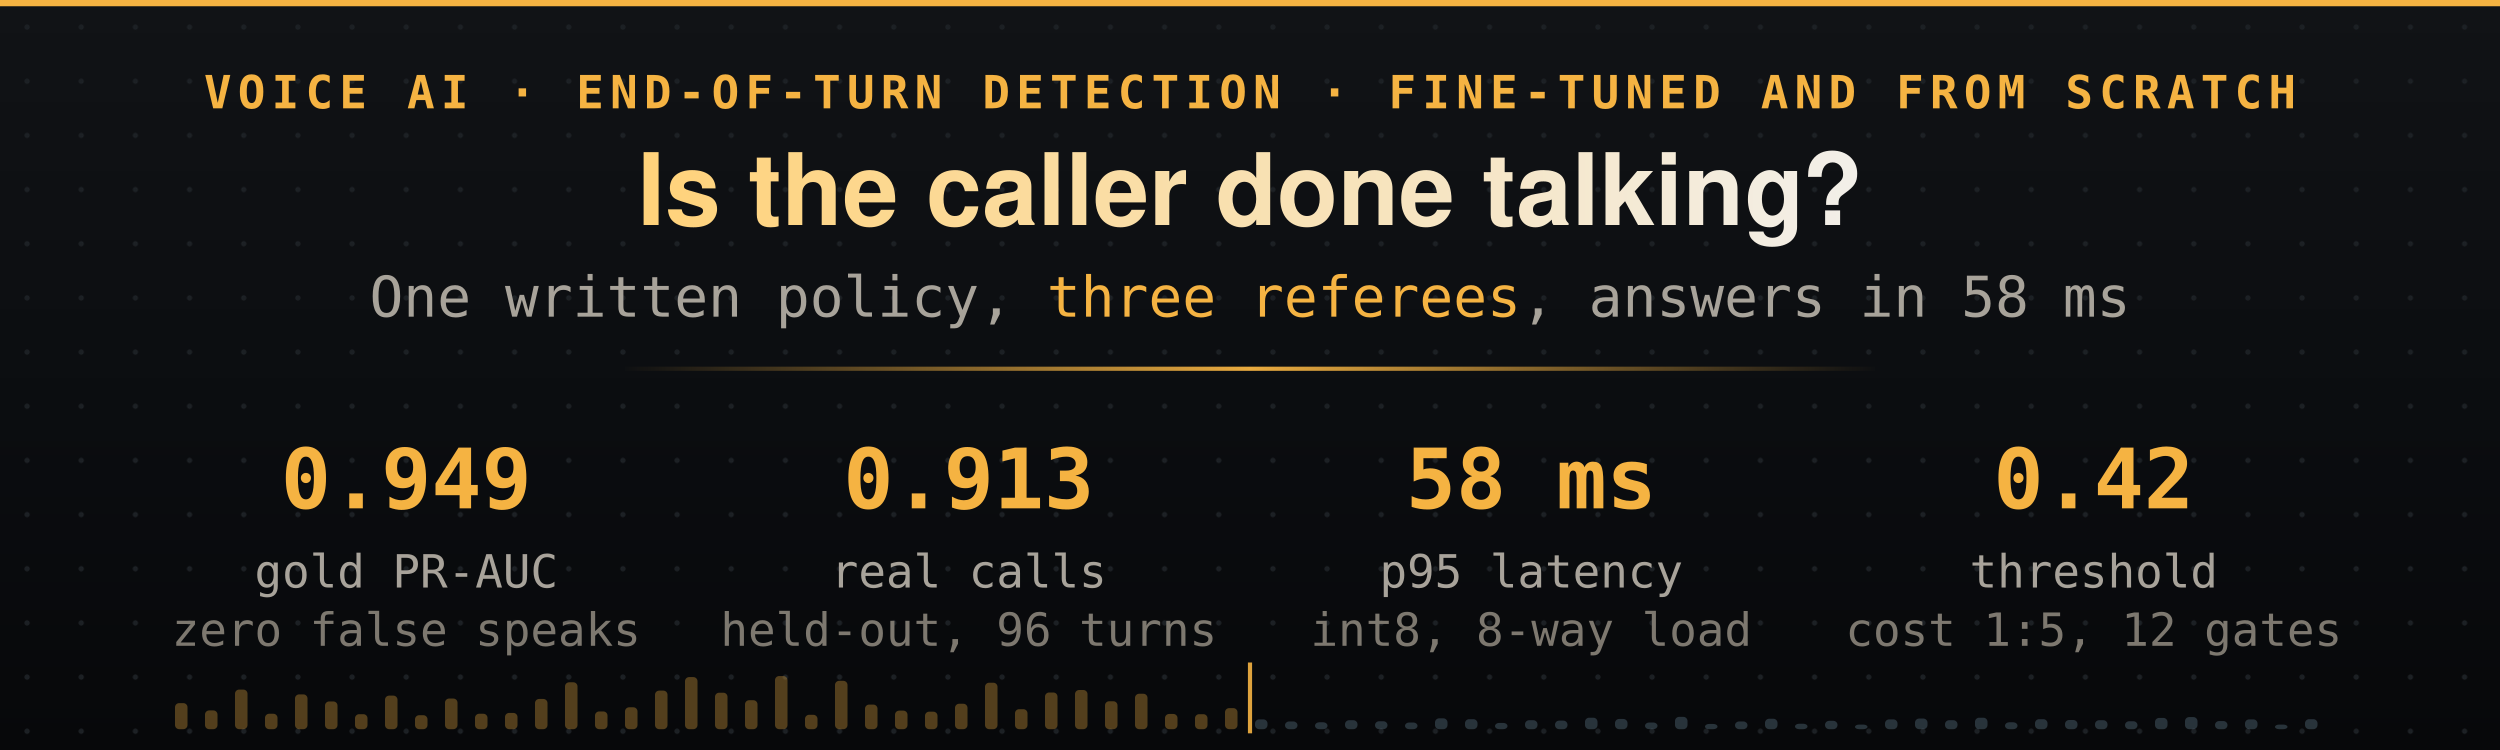
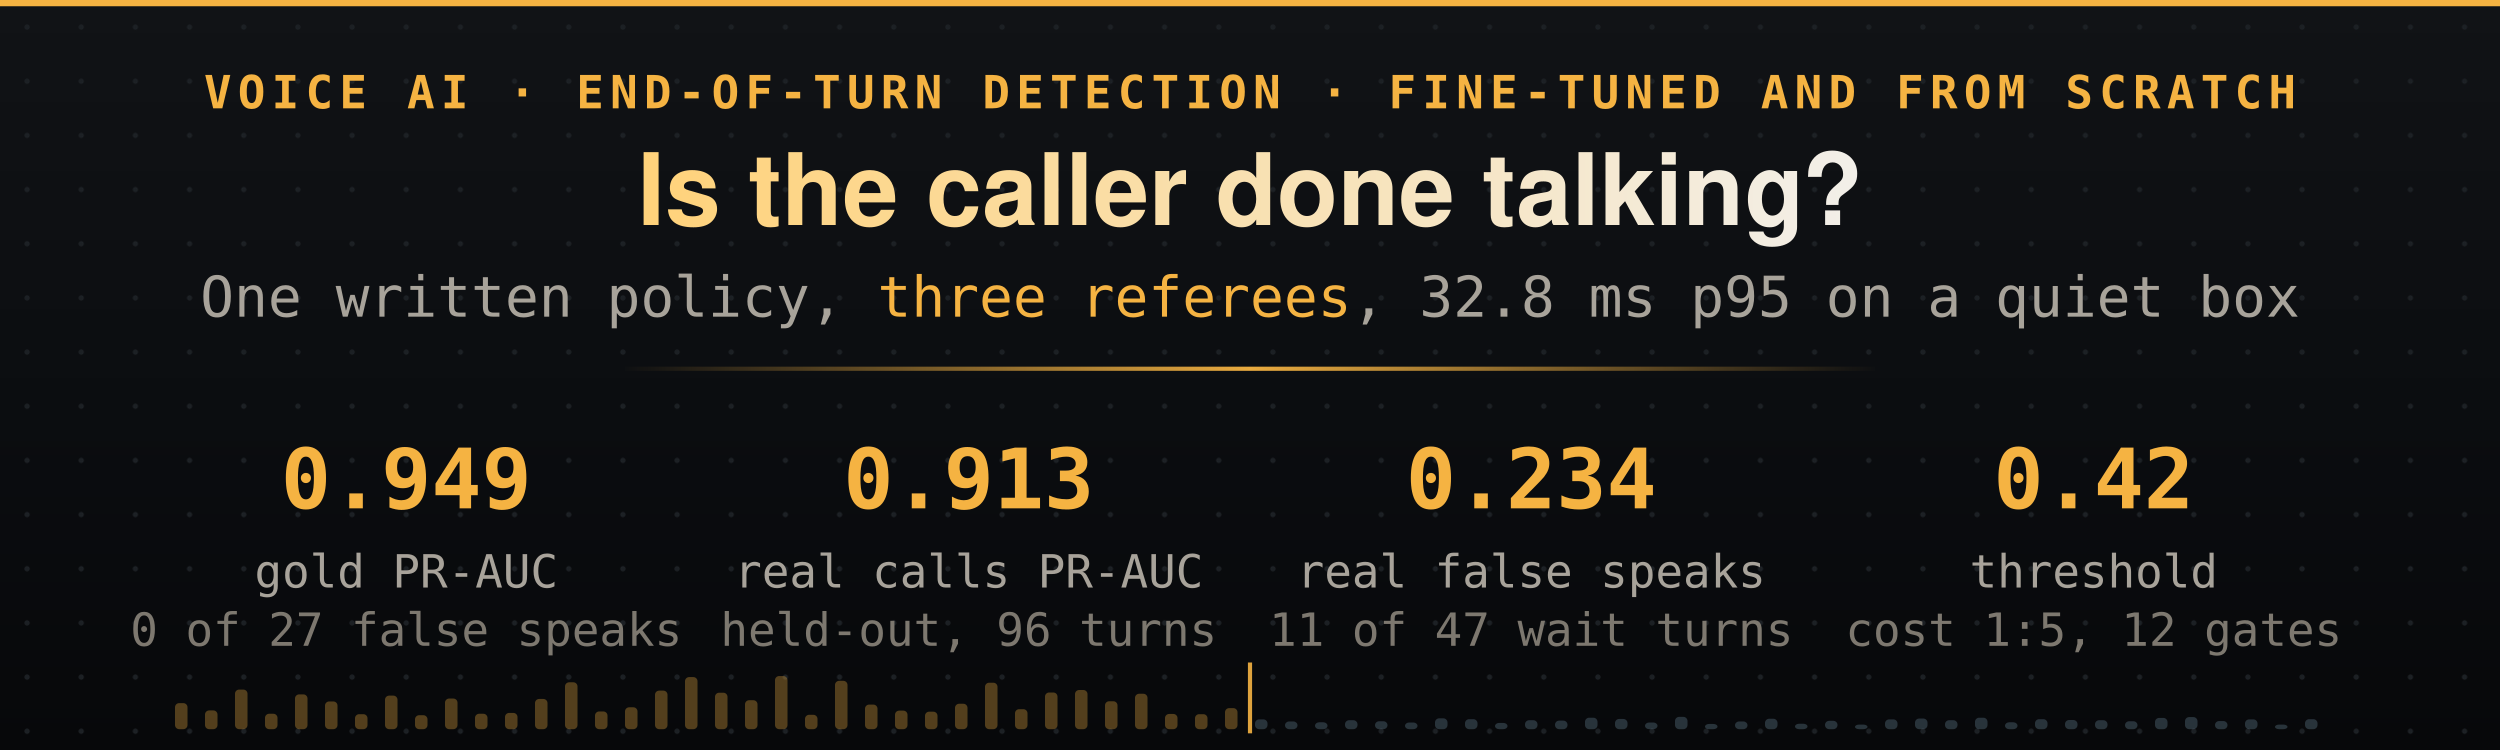
- <svg xmlns="http://www.w3.org/2000/svg" viewBox="0 0 1200 360" width="1200" height="360" role="img" aria-label="fine-tuning-turn-detection-model: an end-of-turn detector for voice agents that scores 0.949 on a frozen human gold set with zero false interruptions, 0.913 on held-out real calls, and answers in 58 ms p95 on int8 CPU at threshold 0.42">
+ <svg xmlns="http://www.w3.org/2000/svg" viewBox="0 0 1200 360" width="1200" height="360" role="img" aria-label="fine-tuning-turn-detection-model: an end-of-turn detector for voice agents, read at threshold 0.42 on int8 CPU. On the frozen human gold set it scores 0.949 PR-AUC and speaks over none of the 27 wait cards. On 96 held-out real-call turns it scores 0.913 and speaks over 11 of the 47 wait turns, a rate of 0.234. End-to-end p95 is 32.8 ms at concurrency 8 on a quiet box">
  <defs>
    <linearGradient id="bg" x1="0" y1="0" x2="0" y2="1">
      <stop offset="0" stop-color="#111316" />
      <stop offset="0.55" stop-color="#0b0d10" />
      <stop offset="1" stop-color="#07080a" />
    </linearGradient>
    <pattern id="dots" width="26" height="26" patternUnits="userSpaceOnUse">
      <circle cx="13" cy="13" r="1.3" fill="#1c2024" />
    </pattern>
  </defs>
  <rect x="0" y="0" width="1200" height="360" rx="0" fill="url(#bg)" />
  <rect x="0" y="0" width="1200" height="360" rx="0" fill="url(#dots)" />
  <rect x="0" y="0" width="1200" height="3" rx="0" fill="#f5b342" />
  <text x="600" y="52" font-family="ui-monospace, SFMono-Regular, Menlo, monospace" font-size="22" fill="#f5b342" font-weight="700" text-anchor="middle" letter-spacing="3">VOICE AI · END-OF-TURN DETECTION · FINE-TUNED AND FROM SCRATCH</text>
  <defs>
    <linearGradient id="ttl" x1="0" y1="0" x2="1" y2="0">
      <stop offset="0" stop-color="#ffd27a" />
      <stop offset="1" stop-color="#f2efe9" />
    </linearGradient>
    <linearGradient id="rule" x1="0" y1="0" x2="1" y2="0">
      <stop offset="0" stop-color="#f5b342" stop-opacity="0" />
      <stop offset="0.5" stop-color="#f5b342" stop-opacity="0.95" />
      <stop offset="1" stop-color="#f5b342" stop-opacity="0" />
    </linearGradient>
  </defs>
  <text x="600" y="108" font-family="-apple-system, BlinkMacSystemFont, 'Segoe UI', Helvetica, Arial, sans-serif" font-size="48" fill="url(#ttl)" font-weight="700" text-anchor="middle">Is the caller done talking?</text>
-   <text x="600" y="152" font-family="ui-monospace, SFMono-Regular, Menlo, monospace" font-size="27" fill="#a8a39a" text-anchor="middle">One written policy, <tspan fill="#f5b342">three referees</tspan>, answers in 58 ms</text>
+   <text x="600" y="152" font-family="ui-monospace, SFMono-Regular, Menlo, monospace" font-size="27" fill="#a8a39a" text-anchor="middle">One written policy, <tspan fill="#f5b342">three referees</tspan>, 32.8 ms p95 on a quiet box</text>
  <rect x="300" y="176" width="600" height="2" rx="0" fill="url(#rule)" />
  <text x="195" y="244" font-family="ui-monospace, SFMono-Regular, Menlo, monospace" font-size="40" fill="#f5b342" font-weight="700" text-anchor="middle">0.949</text>
  <text x="195" y="282" font-family="ui-monospace, SFMono-Regular, Menlo, monospace" font-size="22" fill="#a8a39a" text-anchor="middle">gold PR-AUC</text>
-   <text x="195" y="310" font-family="ui-monospace, SFMono-Regular, Menlo, monospace" font-size="22" fill="#7d786f" text-anchor="middle">zero false speaks</text>
+   <text x="195" y="310" font-family="ui-monospace, SFMono-Regular, Menlo, monospace" font-size="22" fill="#7d786f" text-anchor="middle">0 of 27 false speaks</text>
  <text x="465" y="244" font-family="ui-monospace, SFMono-Regular, Menlo, monospace" font-size="40" fill="#f5b342" font-weight="700" text-anchor="middle">0.913</text>
-   <text x="465" y="282" font-family="ui-monospace, SFMono-Regular, Menlo, monospace" font-size="22" fill="#a8a39a" text-anchor="middle">real calls</text>
+   <text x="465" y="282" font-family="ui-monospace, SFMono-Regular, Menlo, monospace" font-size="22" fill="#a8a39a" text-anchor="middle">real calls PR-AUC</text>
  <text x="465" y="310" font-family="ui-monospace, SFMono-Regular, Menlo, monospace" font-size="22" fill="#7d786f" text-anchor="middle">held-out, 96 turns</text>
-   <text x="735" y="244" font-family="ui-monospace, SFMono-Regular, Menlo, monospace" font-size="40" fill="#f5b342" font-weight="700" text-anchor="middle">58 ms</text>
-   <text x="735" y="282" font-family="ui-monospace, SFMono-Regular, Menlo, monospace" font-size="22" fill="#a8a39a" text-anchor="middle">p95 latency</text>
-   <text x="735" y="310" font-family="ui-monospace, SFMono-Regular, Menlo, monospace" font-size="22" fill="#7d786f" text-anchor="middle">int8, 8-way load</text>
+   <text x="735" y="244" font-family="ui-monospace, SFMono-Regular, Menlo, monospace" font-size="40" fill="#f5b342" font-weight="700" text-anchor="middle">0.234</text>
+   <text x="735" y="282" font-family="ui-monospace, SFMono-Regular, Menlo, monospace" font-size="22" fill="#a8a39a" text-anchor="middle">real false speaks</text>
+   <text x="735" y="310" font-family="ui-monospace, SFMono-Regular, Menlo, monospace" font-size="22" fill="#7d786f" text-anchor="middle">11 of 47 wait turns</text>
  <text x="1005" y="244" font-family="ui-monospace, SFMono-Regular, Menlo, monospace" font-size="40" fill="#f5b342" font-weight="700" text-anchor="middle">0.42</text>
  <text x="1005" y="282" font-family="ui-monospace, SFMono-Regular, Menlo, monospace" font-size="22" fill="#a8a39a" text-anchor="middle">threshold</text>
  <text x="1005" y="310" font-family="ui-monospace, SFMono-Regular, Menlo, monospace" font-size="22" fill="#7d786f" text-anchor="middle">cost 1:5, 12 gates</text>
  <rect x="84.0" y="337.5" width="6" height="12.5" rx="2" fill="#f5b342" opacity="0.32" />
  <rect x="98.4" y="341.0" width="6" height="9.0" rx="2" fill="#f5b342" opacity="0.32" />
  <rect x="112.8" y="331.0" width="6" height="19.0" rx="2" fill="#f5b342" opacity="0.32" />
  <rect x="127.2" y="342.6" width="6" height="7.4" rx="2" fill="#f5b342" opacity="0.32" />
  <rect x="141.6" y="333.3" width="6" height="16.7" rx="2" fill="#f5b342" opacity="0.32" />
  <rect x="156.0" y="336.7" width="6" height="13.3" rx="2" fill="#f5b342" opacity="0.32" />
  <rect x="170.4" y="342.8" width="6" height="7.2" rx="2" fill="#f5b342" opacity="0.32" />
  <rect x="184.8" y="333.9" width="6" height="16.1" rx="2" fill="#f5b342" opacity="0.32" />
  <rect x="199.2" y="343.3" width="6" height="6.7" rx="2" fill="#f5b342" opacity="0.32" />
  <rect x="213.6" y="335.3" width="6" height="14.7" rx="2" fill="#f5b342" opacity="0.32" />
  <rect x="228.0" y="342.6" width="6" height="7.4" rx="2" fill="#f5b342" opacity="0.32" />
  <rect x="242.4" y="342.2" width="6" height="7.8" rx="2" fill="#f5b342" opacity="0.32" />
  <rect x="256.8" y="335.5" width="6" height="14.5" rx="2" fill="#f5b342" opacity="0.32" />
  <rect x="271.2" y="327.5" width="6" height="22.5" rx="2" fill="#f5b342" opacity="0.32" />
  <rect x="285.6" y="341.5" width="6" height="8.5" rx="2" fill="#f5b342" opacity="0.32" />
  <rect x="300.0" y="339.5" width="6" height="10.5" rx="2" fill="#f5b342" opacity="0.32" />
  <rect x="314.4" y="331.5" width="6" height="18.5" rx="2" fill="#f5b342" opacity="0.32" />
  <rect x="328.8" y="325.0" width="6" height="25.0" rx="2" fill="#f5b342" opacity="0.32" />
  <rect x="343.2" y="332.5" width="6" height="17.5" rx="2" fill="#f5b342" opacity="0.32" />
  <rect x="357.6" y="336.1" width="6" height="13.9" rx="2" fill="#f5b342" opacity="0.32" />
  <rect x="372.0" y="324.5" width="6" height="25.5" rx="2" fill="#f5b342" opacity="0.32" />
  <rect x="386.4" y="343.1" width="6" height="6.9" rx="2" fill="#f5b342" opacity="0.32" />
  <rect x="400.8" y="326.8" width="6" height="23.2" rx="2" fill="#f5b342" opacity="0.32" />
  <rect x="415.2" y="338.2" width="6" height="11.8" rx="2" fill="#f5b342" opacity="0.32" />
  <rect x="429.6" y="341.1" width="6" height="8.9" rx="2" fill="#f5b342" opacity="0.32" />
  <rect x="444.0" y="341.6" width="6" height="8.4" rx="2" fill="#f5b342" opacity="0.32" />
  <rect x="458.4" y="337.8" width="6" height="12.2" rx="2" fill="#f5b342" opacity="0.32" />
  <rect x="472.8" y="327.7" width="6" height="22.3" rx="2" fill="#f5b342" opacity="0.32" />
  <rect x="487.2" y="340.4" width="6" height="9.6" rx="2" fill="#f5b342" opacity="0.32" />
  <rect x="501.6" y="332.4" width="6" height="17.6" rx="2" fill="#f5b342" opacity="0.32" />
  <rect x="516.0" y="331.2" width="6" height="18.8" rx="2" fill="#f5b342" opacity="0.32" />
  <rect x="530.4" y="336.6" width="6" height="13.4" rx="2" fill="#f5b342" opacity="0.32" />
  <rect x="544.8" y="333.0" width="6" height="17.0" rx="2" fill="#f5b342" opacity="0.32" />
  <rect x="559.2" y="342.7" width="6" height="7.3" rx="2" fill="#f5b342" opacity="0.32" />
  <rect x="573.6" y="342.8" width="6" height="7.2" rx="2" fill="#f5b342" opacity="0.32" />
  <rect x="588.0" y="339.9" width="6" height="10.1" rx="2" fill="#f5b342" opacity="0.32" />
  <rect x="602.4" y="345.3" width="6" height="4.7" rx="2" fill="#7fa3b8" opacity="0.28" />
  <rect x="616.8" y="346.3" width="6" height="3.7" rx="2" fill="#7fa3b8" opacity="0.28" />
  <rect x="631.2" y="346.7" width="6" height="3.3" rx="2" fill="#7fa3b8" opacity="0.28" />
  <rect x="645.6" y="345.7" width="6" height="4.3" rx="2" fill="#7fa3b8" opacity="0.28" />
  <rect x="660.0" y="346.2" width="6" height="3.8" rx="2" fill="#7fa3b8" opacity="0.28" />
  <rect x="674.4" y="346.8" width="6" height="3.2" rx="2" fill="#7fa3b8" opacity="0.28" />
  <rect x="688.8" y="344.8" width="6" height="5.2" rx="2" fill="#7fa3b8" opacity="0.28" />
  <rect x="703.2" y="345.2" width="6" height="4.8" rx="2" fill="#7fa3b8" opacity="0.28" />
  <rect x="717.6" y="347.0" width="6" height="3.0" rx="2" fill="#7fa3b8" opacity="0.28" />
  <rect x="732.0" y="345.7" width="6" height="4.3" rx="2" fill="#7fa3b8" opacity="0.28" />
  <rect x="746.4" y="345.9" width="6" height="4.1" rx="2" fill="#7fa3b8" opacity="0.28" />
  <rect x="760.8" y="344.5" width="6" height="5.5" rx="2" fill="#7fa3b8" opacity="0.28" />
  <rect x="775.2" y="345.1" width="6" height="4.9" rx="2" fill="#7fa3b8" opacity="0.28" />
  <rect x="789.6" y="346.8" width="6" height="3.2" rx="2" fill="#7fa3b8" opacity="0.28" />
  <rect x="804.0" y="344.1" width="6" height="5.9" rx="2" fill="#7fa3b8" opacity="0.28" />
  <rect x="818.4" y="347.5" width="6" height="2.5" rx="2" fill="#7fa3b8" opacity="0.28" />
  <rect x="832.8" y="346.3" width="6" height="3.7" rx="2" fill="#7fa3b8" opacity="0.28" />
  <rect x="847.2" y="345.0" width="6" height="5.0" rx="2" fill="#7fa3b8" opacity="0.28" />
  <rect x="861.6" y="347.4" width="6" height="2.6" rx="2" fill="#7fa3b8" opacity="0.28" />
  <rect x="876.0" y="346.0" width="6" height="4.0" rx="2" fill="#7fa3b8" opacity="0.28" />
  <rect x="890.4" y="347.8" width="6" height="2.2" rx="2" fill="#7fa3b8" opacity="0.28" />
  <rect x="904.8" y="345.3" width="6" height="4.7" rx="2" fill="#7fa3b8" opacity="0.28" />
  <rect x="919.2" y="344.9" width="6" height="5.1" rx="2" fill="#7fa3b8" opacity="0.28" />
  <rect x="933.6" y="345.7" width="6" height="4.3" rx="2" fill="#7fa3b8" opacity="0.28" />
  <rect x="948.0" y="344.5" width="6" height="5.5" rx="2" fill="#7fa3b8" opacity="0.28" />
  <rect x="962.4" y="346.7" width="6" height="3.3" rx="2" fill="#7fa3b8" opacity="0.28" />
  <rect x="976.8" y="345.2" width="6" height="4.8" rx="2" fill="#7fa3b8" opacity="0.28" />
  <rect x="991.2" y="345.6" width="6" height="4.4" rx="2" fill="#7fa3b8" opacity="0.28" />
  <rect x="1005.6" y="345.7" width="6" height="4.3" rx="2" fill="#7fa3b8" opacity="0.28" />
  <rect x="1020.0" y="346.2" width="6" height="3.8" rx="2" fill="#7fa3b8" opacity="0.28" />
  <rect x="1034.4" y="344.6" width="6" height="5.4" rx="2" fill="#7fa3b8" opacity="0.28" />
  <rect x="1048.8" y="344.2" width="6" height="5.8" rx="2" fill="#7fa3b8" opacity="0.28" />
  <rect x="1063.2" y="346.1" width="6" height="3.9" rx="2" fill="#7fa3b8" opacity="0.28" />
  <rect x="1077.6" y="345.3" width="6" height="4.7" rx="2" fill="#7fa3b8" opacity="0.28" />
  <rect x="1092.0" y="347.8" width="6" height="2.2" rx="2" fill="#7fa3b8" opacity="0.28" />
  <rect x="1106.4" y="345.2" width="6" height="4.8" rx="2" fill="#7fa3b8" opacity="0.28" />
  <rect x="599" y="318" width="2" height="34" rx="0" fill="#f5b342" opacity="0.9" />
</svg>
